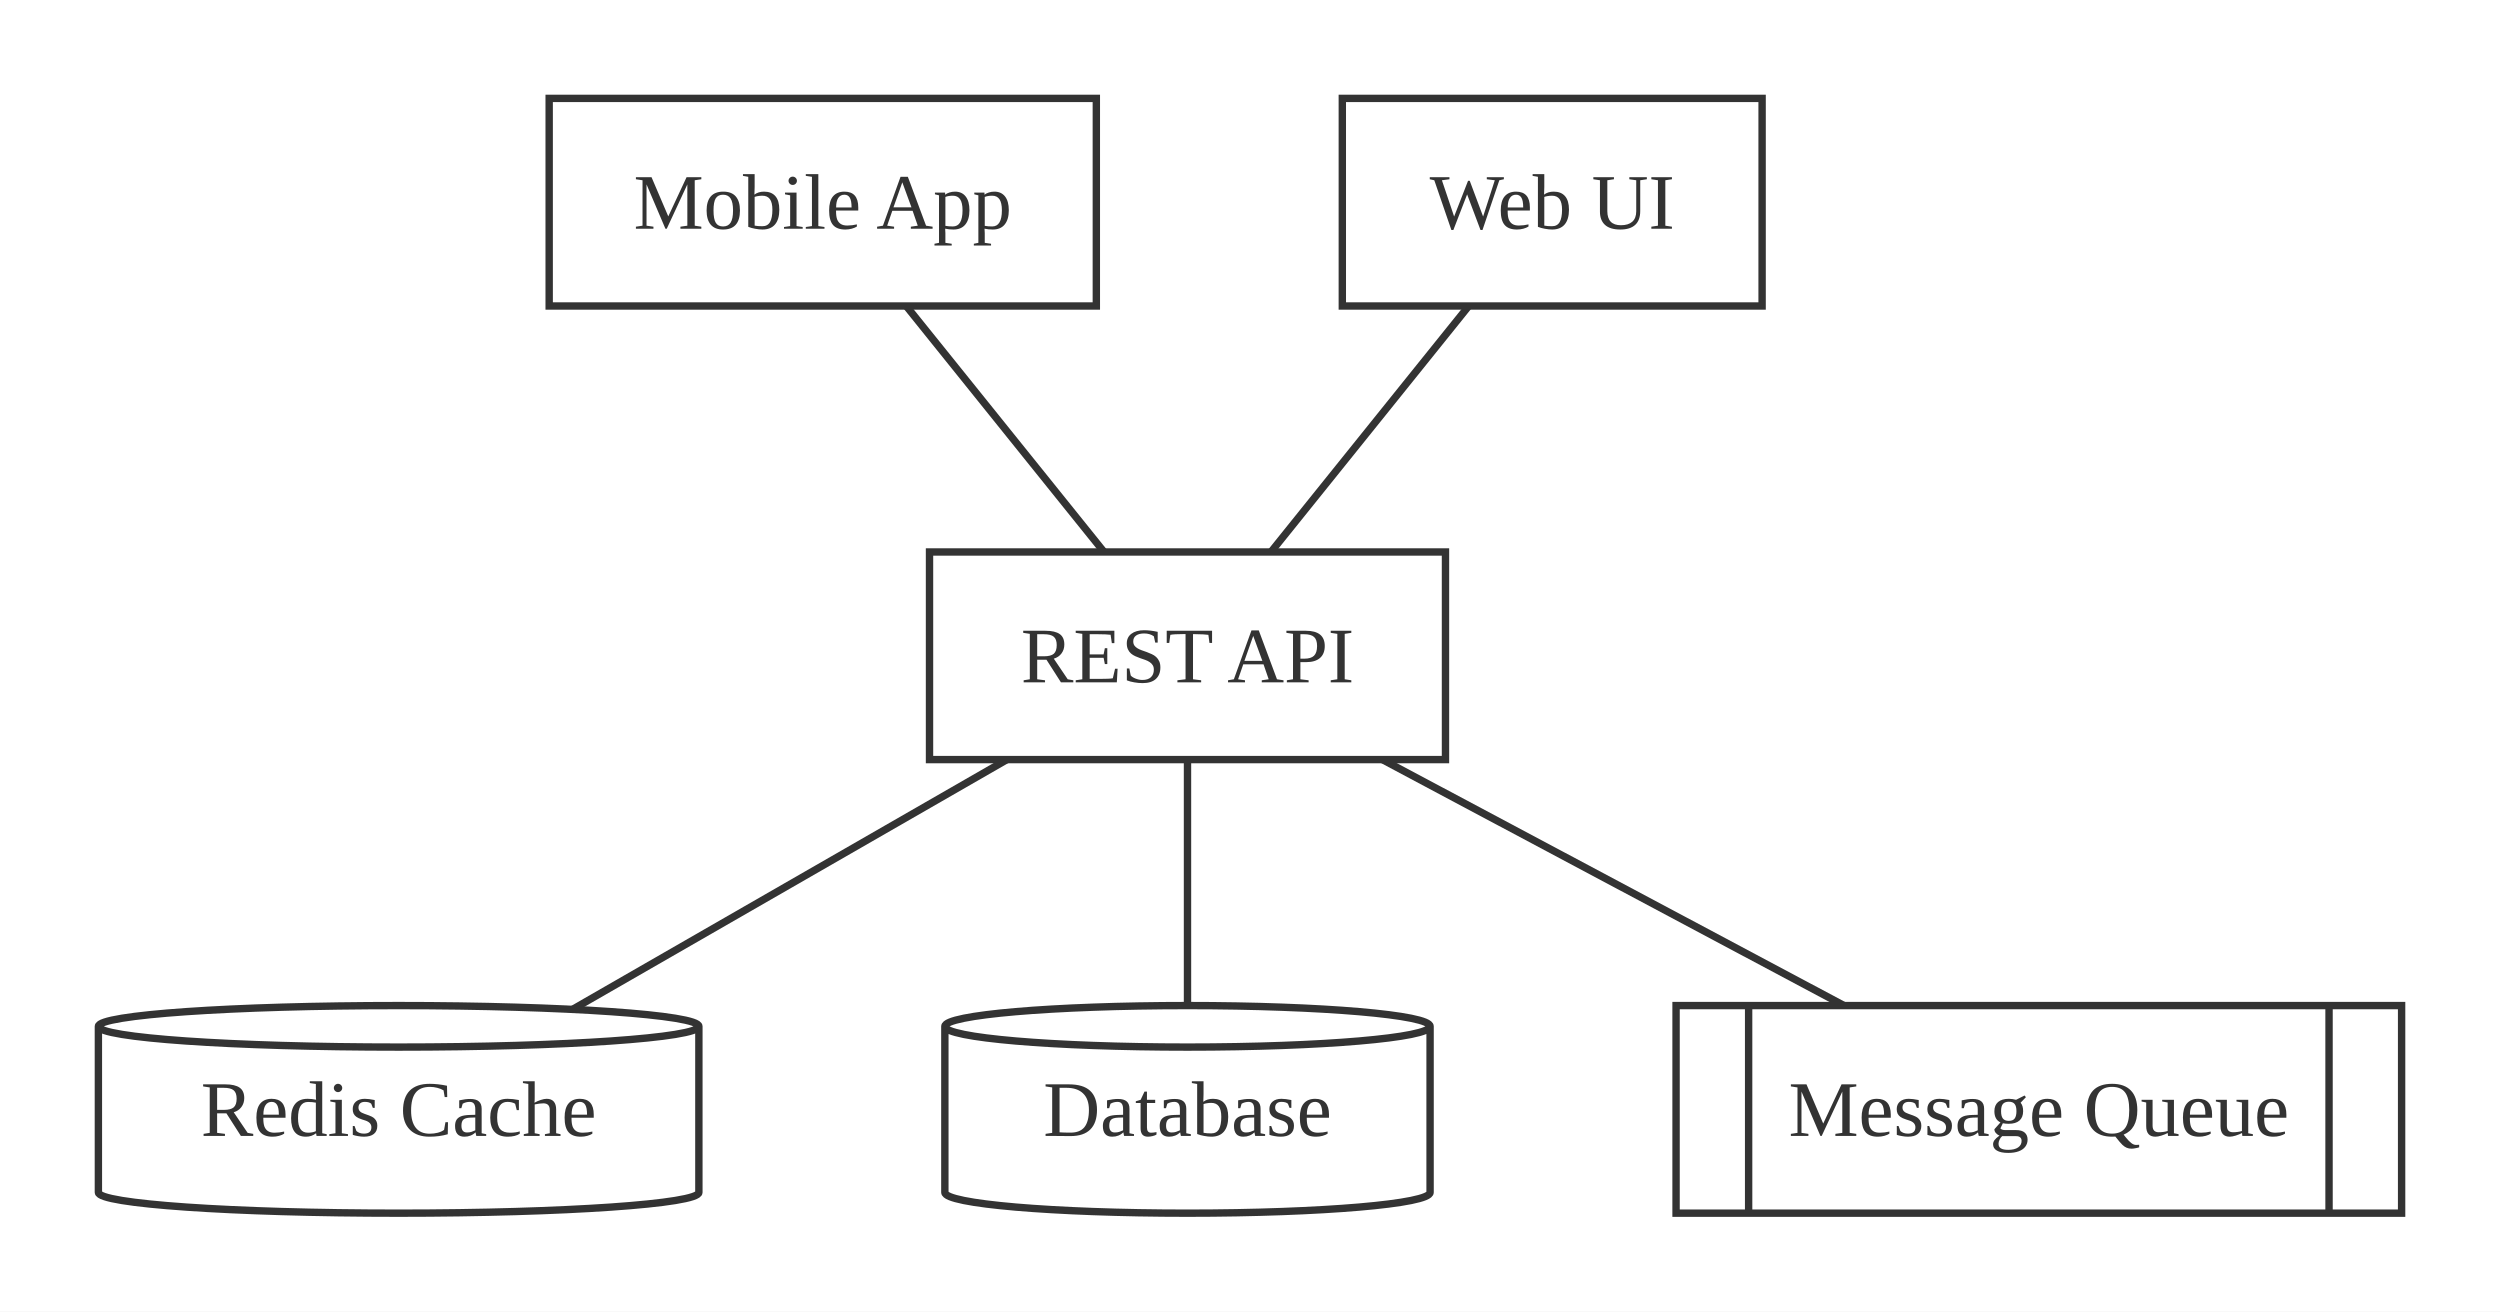
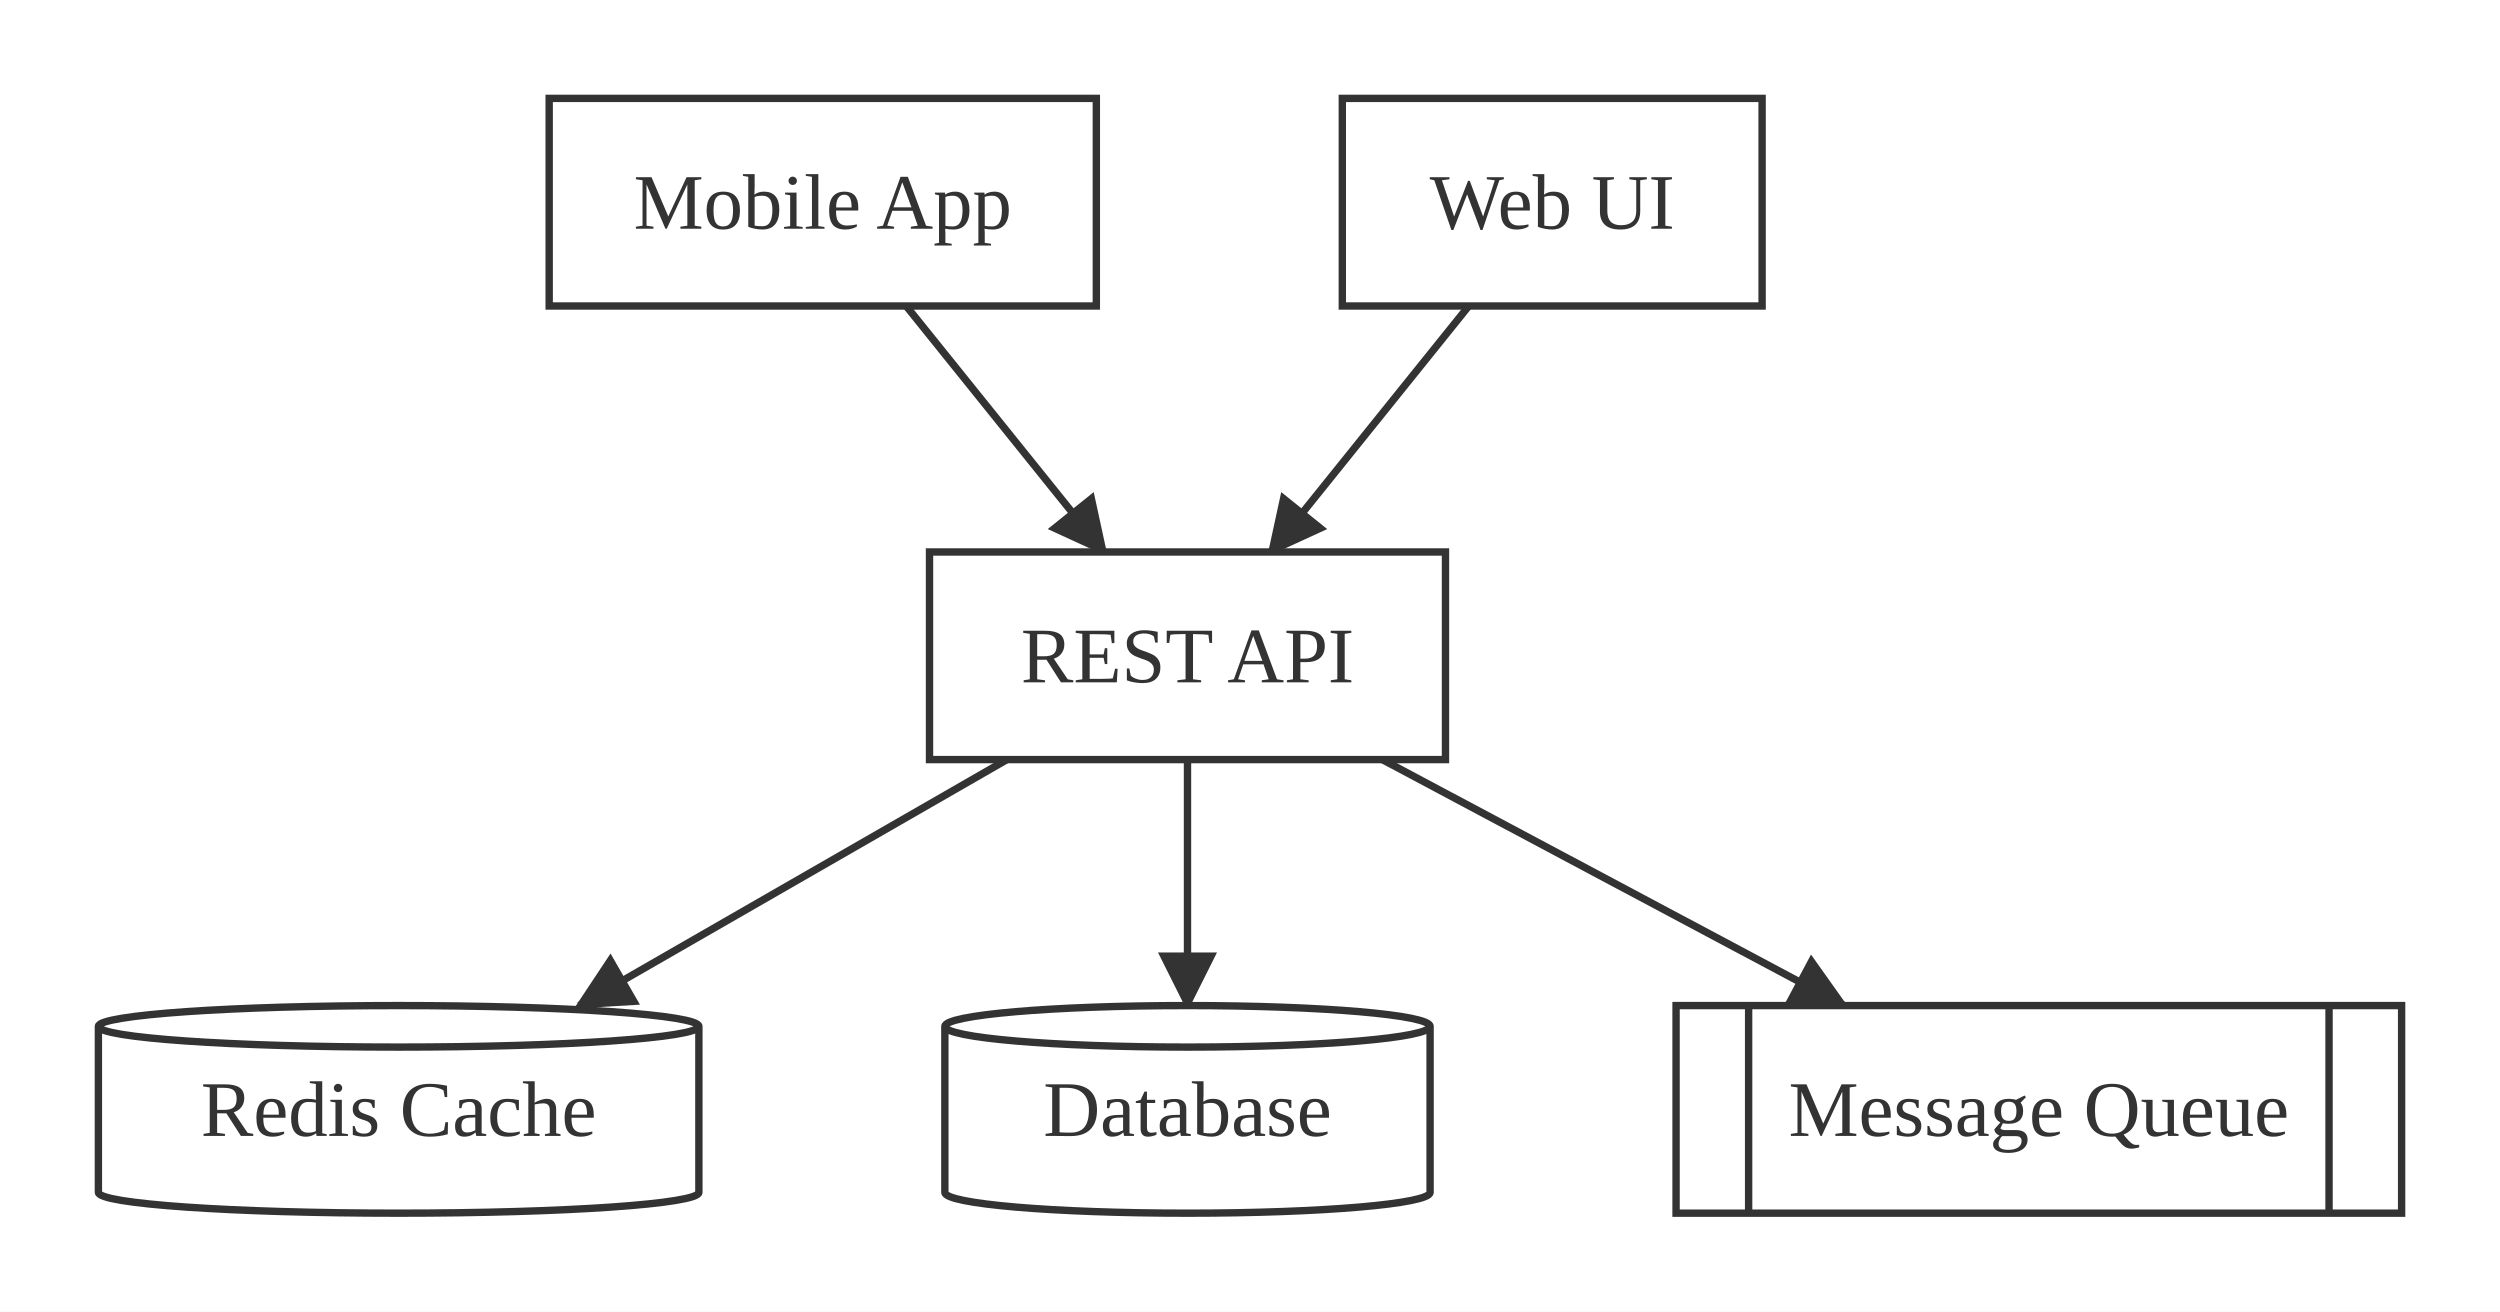
<svg xmlns="http://www.w3.org/2000/svg" viewBox="0 0 508.17 266.60">
  <defs>
    <marker id="arrow-arrow-solid" viewBox="0 0 10 10" refX="9.00" refY="5.00" markerWidth="8.00" markerHeight="8.00" orient="auto">
      <polygon points="0,0 10,5 0,10" style="fill:#333" />
    </marker>
  </defs>
  <rect x="0.00" y="0.00" width="508.17" height="266.60" style="fill:#fff;stroke:none" />
-   <line x1="241.38" y1="133.30" x2="81.03" y2="225.50" style="stroke:#333;stroke-width:1.50;fill:none;" marker-end="url(#arrow-arrow-solid)" />
-   <line x1="241.38" y1="133.30" x2="241.38" y2="225.50" style="stroke:#333;stroke-width:1.50;fill:none;" marker-end="url(#arrow-arrow-solid)" />
-   <line x1="241.38" y1="133.30" x2="414.43" y2="225.50" style="stroke:#333;stroke-width:1.50;fill:none;" marker-end="url(#arrow-arrow-solid)" />
-   <line x1="167.24" y1="41.10" x2="241.38" y2="133.30" style="stroke:#333;stroke-width:1.50;fill:none;" marker-end="url(#arrow-arrow-solid)" />
-   <line x1="315.51" y1="41.10" x2="241.38" y2="133.30" style="stroke:#333;stroke-width:1.50;fill:none;" marker-end="url(#arrow-arrow-solid)" />
+   <line x1="204.68" y1="154.40" x2="117.73" y2="204.40" style="stroke:#333;stroke-width:1.50;fill:none;" marker-end="url(#arrow-arrow-solid)" />
+   <line x1="241.38" y1="154.40" x2="241.38" y2="204.40" style="stroke:#333;stroke-width:1.50;fill:none;" marker-end="url(#arrow-arrow-solid)" />
+   <line x1="280.98" y1="154.40" x2="374.83" y2="204.40" style="stroke:#333;stroke-width:1.50;fill:none;" marker-end="url(#arrow-arrow-solid)" />
+   <line x1="184.20" y1="62.20" x2="224.41" y2="112.20" style="stroke:#333;stroke-width:1.50;fill:none;" marker-end="url(#arrow-arrow-solid)" />
+   <line x1="298.55" y1="62.20" x2="258.34" y2="112.20" style="stroke:#333;stroke-width:1.50;fill:none;" marker-end="url(#arrow-arrow-solid)" />
  <rect x="272.85" y="20.00" width="85.33" height="42.20" style="fill:#fff;stroke:#333;stroke-width:1.50" />
  <text x="315.51" y="41.10" text-anchor="middle" dominant-baseline="central" font-size="16.00" style="fill:#333;font-size:16.00px">Web UI</text>
  <rect x="188.94" y="112.20" width="104.88" height="42.20" style="fill:#fff;stroke:#333;stroke-width:1.50" />
  <text x="241.38" y="133.30" text-anchor="middle" dominant-baseline="central" font-size="16.00" style="fill:#333;font-size:16.00px">REST API</text>
  <rect x="111.63" y="20.00" width="111.22" height="42.20" style="fill:#fff;stroke:#333;stroke-width:1.50" />
  <text x="167.24" y="41.10" text-anchor="middle" dominant-baseline="central" font-size="16.00" style="fill:#333;font-size:16.00px">Mobile App</text>
  <path d="M192.06,208.62 L192.06,242.38 A49.31,4.22 0 0,0 290.69,242.38 L290.69,208.62 A49.31,4.22 0 0,0 192.06,208.62 M192.06,208.62 A49.31,4.22 0 0,0 290.69,208.62" style="fill:#fff;stroke:#333;stroke-width:1.50" />
  <text x="241.38" y="225.50" text-anchor="middle" dominant-baseline="central" font-size="16.00" style="fill:#333;font-size:16.00px">Database</text>
  <path d="M20.00,208.62 L20.00,242.38 A61.03,4.22 0 0,0 142.06,242.38 L142.06,208.62 A61.03,4.22 0 0,0 20.00,208.62 M20.00,208.62 A61.03,4.22 0 0,0 142.06,208.62" style="fill:#fff;stroke:#333;stroke-width:1.50" />
  <text x="81.03" y="225.50" text-anchor="middle" dominant-baseline="central" font-size="16.00" style="fill:#333;font-size:16.00px">Redis Cache</text>
  <rect x="340.69" y="204.40" width="147.48" height="42.20" style="fill:#fff;stroke:#333;stroke-width:1.50" />
  <line x1="355.44" y1="204.40" x2="355.44" y2="246.60" style="stroke:#333;stroke-width:1.50" />
  <line x1="473.42" y1="204.40" x2="473.42" y2="246.60" style="stroke:#333;stroke-width:1.50" />
  <text x="414.43" y="225.50" text-anchor="middle" dominant-baseline="central" font-size="16.00" style="fill:#333;font-size:16.00px">Message Queue</text>
</svg>
